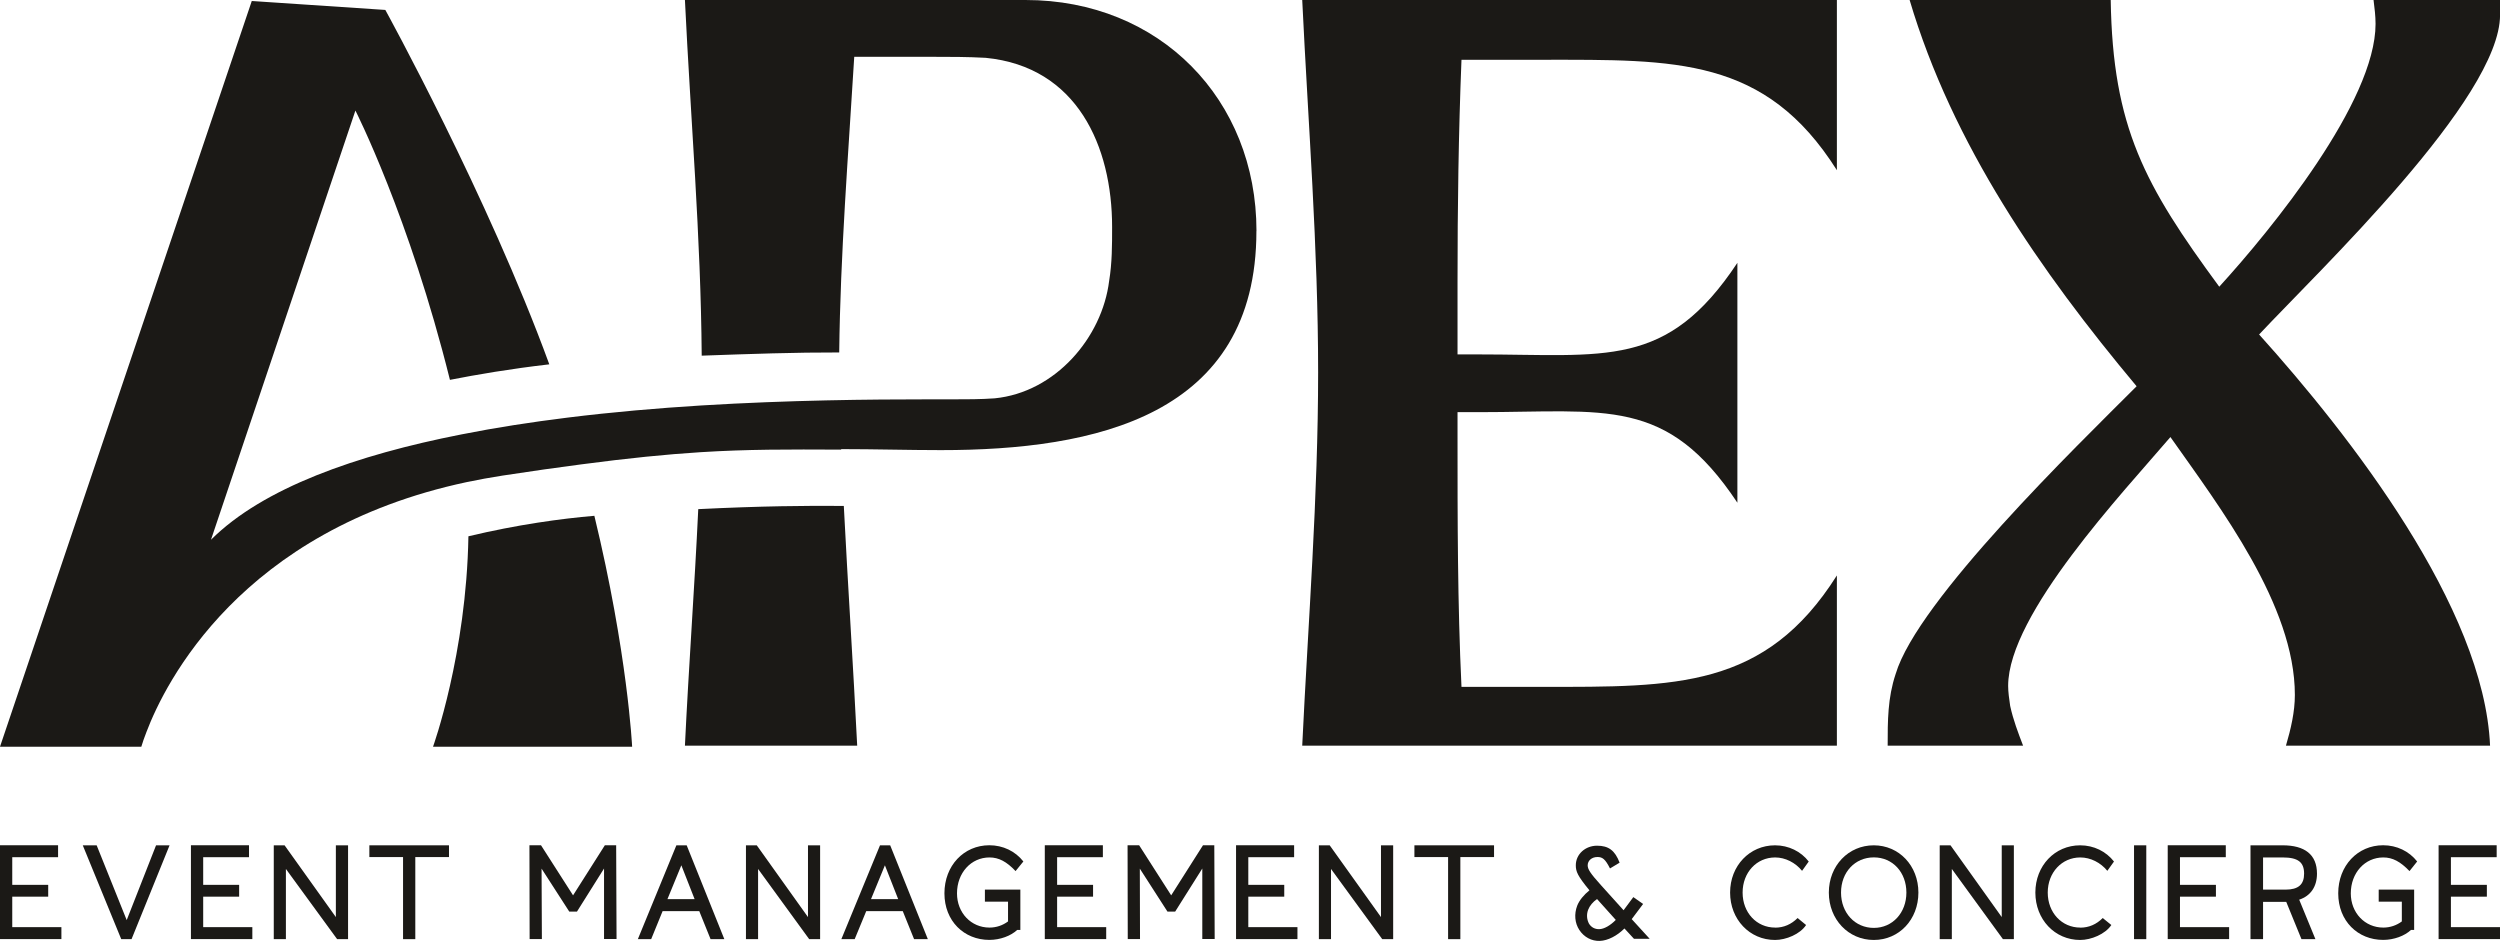
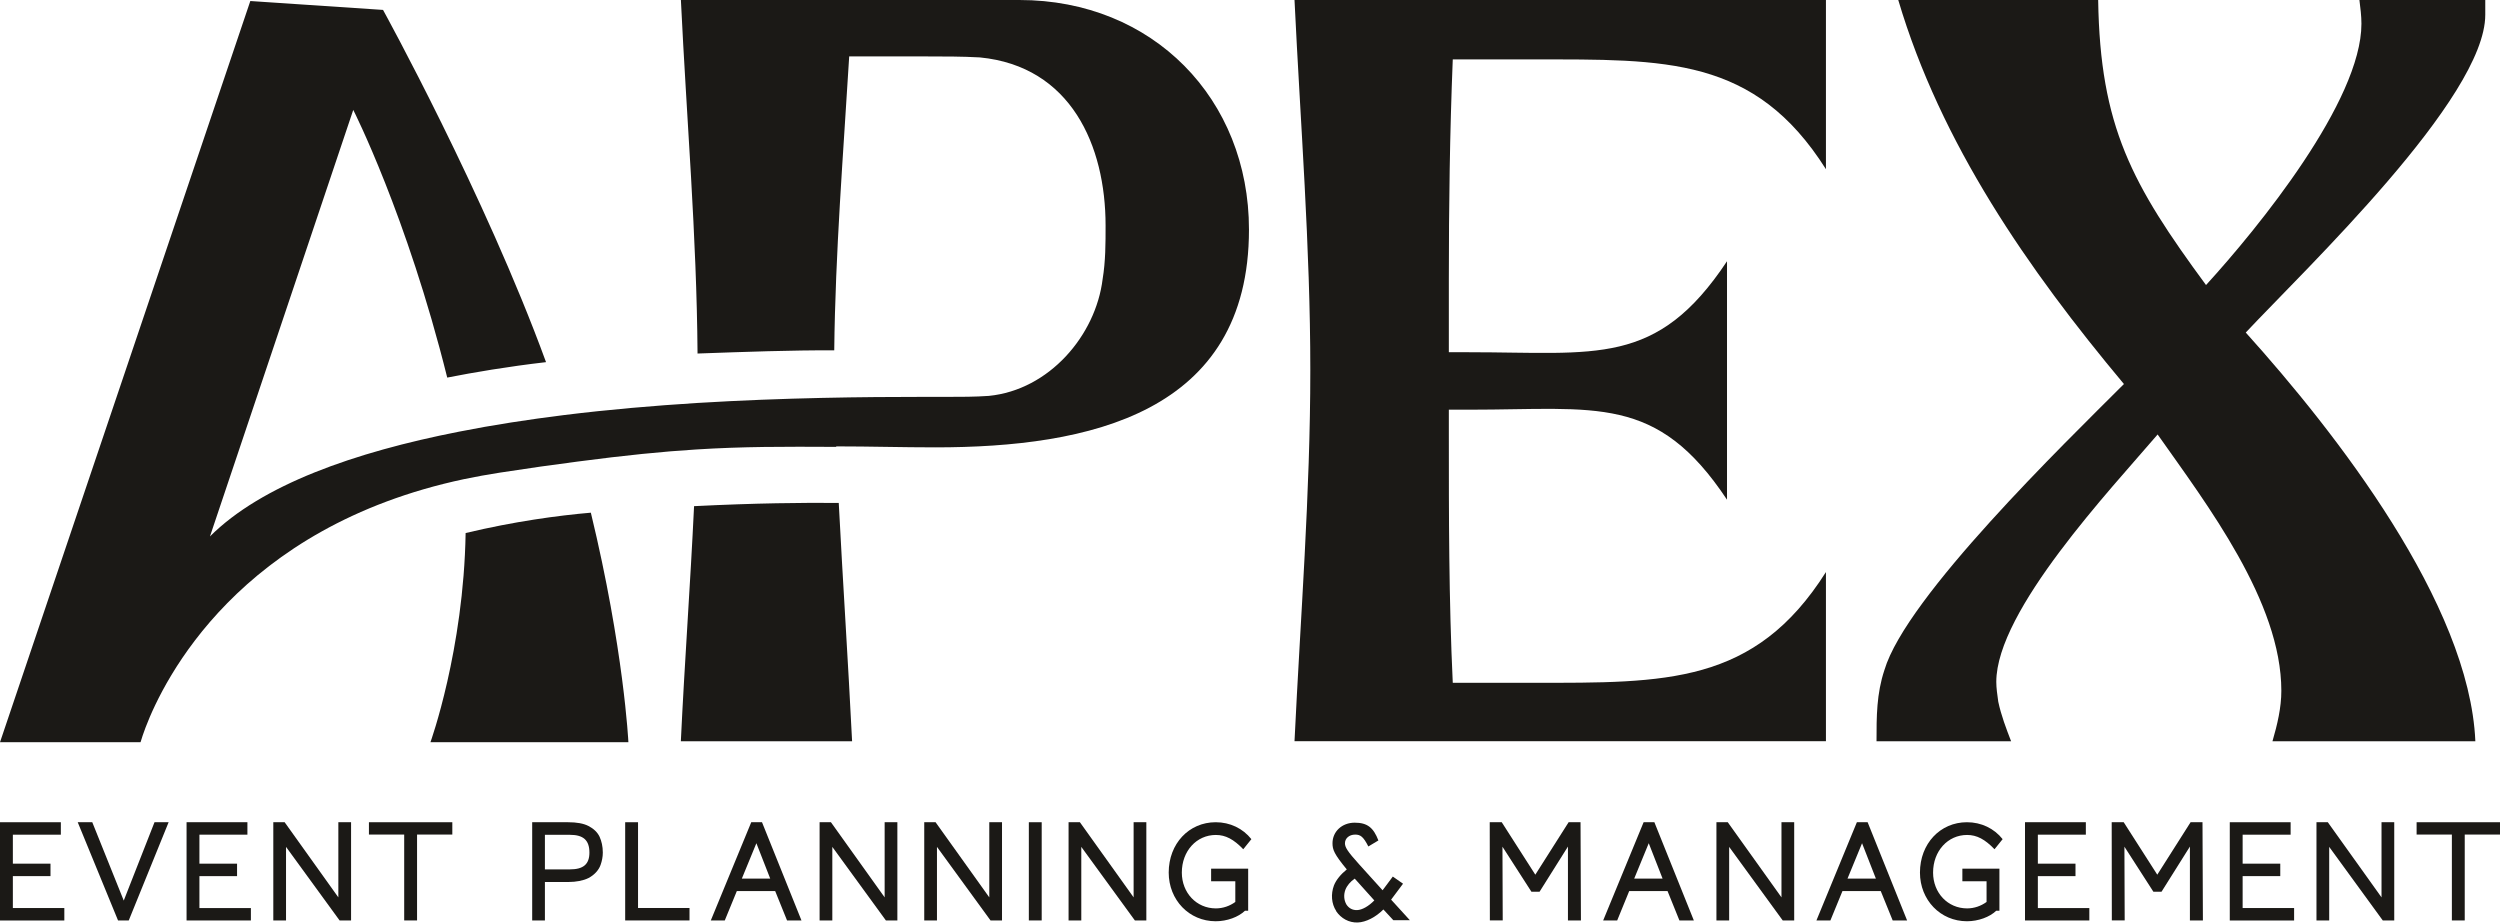
- <svg xmlns="http://www.w3.org/2000/svg" fill="#1b1916" id="Layer_2" data-name="Layer 2" viewBox="0 0 397.78 149.71">
+ <svg xmlns="http://www.w3.org/2000/svg" fill="#1b1916" id="Layer_2" data-name="Layer 2" viewBox="0 0 560 206.62">
  <g id="Layer_1-2" data-name="Layer 1">
    <g>
      <g>
-         <path d="M1.95,147.52v-4.85h5.72v-1.88H1.95v-4.4h7.29v-1.9H0v14.93h9.77v-1.9H1.95Z" />
-         <path d="M24.83,134.5l-4.67,11.9-4.78-11.9h-2.21l6.12,14.93h1.64l6.05-14.93h-2.16Z" />
-         <path d="M32.33,147.52v-4.85h5.72v-1.88h-5.72v-4.4h7.29v-1.9h-9.24v14.93h9.77v-1.9h-7.83Z" />
-         <path d="M53.44,134.5v11.42l-8.16-11.42h-1.72v14.93h1.93v-11.17l8.15,11.17h1.74v-14.93h-1.93Z" />
-         <path d="M58.77,134.5v1.87h5.36v13.06h1.95v-13.06h5.36v-1.87h-12.67Z" />
-         <path d="M98.1,149.42l-.06-14.93h-1.8l-5.06,7.97-5.1-7.97h-1.84l.03,14.93h1.95l-.05-11.21,4.41,6.84h1.22l4.31-6.86v11.22h1.98Z" />
-         <path d="M109.26,134.5h-1.64l-6.13,14.93h2.12l1.82-4.46h5.83l1.8,4.46h2.19l-5.99-14.93ZM106.2,143.06l2.21-5.38,2.11,5.38h-4.31Z" />
-         <path d="M128.56,134.5v11.42l-8.15-11.42h-1.72v14.93h1.93v-11.17l8.13,11.17h1.74v-14.93h-1.93Z" />
-         <path d="M141.65,134.5h-1.63l-6.15,14.93h2.12l1.84-4.46h5.81l1.8,4.46h2.19l-5.99-14.93ZM138.59,143.06l2.21-5.38,2.11,5.38h-4.32Z" />
-         <path d="M156.72,143.47h3.67v3.14c-.84.63-1.87.98-2.95.98-2.93,0-5.17-2.35-5.17-5.44,0-3.27,2.24-5.72,5.17-5.72,1.48,0,2.72.66,4.15,2.17l1.24-1.53c-1.29-1.64-3.25-2.58-5.41-2.58-4.07,0-7.15,3.25-7.15,7.65s3.11,7.41,7.15,7.41c1.71,0,3.43-.64,4.43-1.59h.5v-6.41h-5.64v1.92Z" />
-         <path d="M168.2,147.52v-4.85h5.72v-1.88h-5.72v-4.4h7.28v-1.9h-9.24v14.93h9.77v-1.9h-7.81Z" />
-         <path d="M193.27,149.42l-.06-14.93h-1.8l-5.06,7.97-5.1-7.97h-1.84l.03,14.93h1.95l-.03-11.21,4.4,6.84h1.22l4.32-6.86v11.22h1.98Z" />
-         <path d="M198.62,147.52v-4.85h5.72v-1.88h-5.72v-4.4h7.29v-1.9h-9.24v14.93h9.77v-1.9h-7.82Z" />
-         <path d="M219.73,134.5v11.42l-8.16-11.42h-1.72v14.93h1.93v-11.17l8.15,11.17h1.74v-14.93h-1.93Z" />
-         <path d="M225.05,134.5v1.87h5.36v13.06h1.95v-13.06h5.36v-1.87h-12.67Z" />
-         <path d="M259.62,146.25l1.82-2.42-1.56-1.09-1.55,2.09-3.57-3.96c-1.79-1.98-2.14-2.59-2.14-3.19,0-.74.64-1.32,1.55-1.32.79,0,1.24.31,2,1.82l1.53-.92c-.74-1.93-1.74-2.7-3.59-2.7s-3.38,1.34-3.38,3.12c0,.98.26,1.66,2.17,3.98-.89.72-1.61,1.58-1.95,2.45-.5,1.32-.39,2.75.34,3.86.74,1.13,1.95,1.79,3.27,1.74,1.27-.05,2.74-.81,3.91-1.98l1.51,1.64h2.5l-2.85-3.12ZM254.47,147.84c-.68.02-1.26-.27-1.64-.87-.35-.66-.42-1.45-.14-2.21.26-.66.74-1.24,1.42-1.71l2.98,3.32c-.85.87-1.85,1.45-2.61,1.47Z" />
-         <path d="M282.45,147.59c-2.96,0-5.18-2.38-5.18-5.57s2.22-5.59,5.18-5.59c1.61,0,3.22.82,4.28,2.13l1.06-1.48c-1.24-1.61-3.2-2.58-5.36-2.58-4.04,0-7.15,3.25-7.15,7.52s3.11,7.54,7.15,7.54c1.74,0,3.99-.92,4.94-2.38l-1.35-1.11c-1,1-2.19,1.53-3.57,1.53Z" />
-         <path d="M298.14,134.5c-4.04,0-7.15,3.25-7.15,7.52s3.11,7.54,7.15,7.54,7.1-3.25,7.1-7.54-3.09-7.52-7.1-7.52ZM298.15,147.64c-2.99,0-5.22-2.38-5.22-5.62s2.22-5.6,5.22-5.6,5.18,2.38,5.18,5.6-2.21,5.62-5.18,5.62Z" />
-         <path d="M318.5,134.5v11.42l-8.15-11.42h-1.72v14.93h1.93v-11.17l8.13,11.17h1.74v-14.93h-1.93Z" />
-         <path d="M331,147.59c-2.95,0-5.18-2.38-5.18-5.57s2.24-5.59,5.18-5.59c1.63,0,3.24.82,4.3,2.13l1.06-1.48c-1.26-1.61-3.2-2.58-5.38-2.58-4.04,0-7.13,3.25-7.13,7.52s3.09,7.54,7.13,7.54c1.74,0,3.99-.92,4.96-2.38l-1.37-1.11c-1,1-2.19,1.53-3.57,1.53Z" />
-         <path d="M339.55,134.5v14.93h1.95v-14.93h-1.95Z" />
-         <path d="M346.86,147.52v-4.85h5.72v-1.88h-5.72v-4.4h7.29v-1.9h-9.24v14.93h9.77v-1.9h-7.82Z" />
-         <path d="M368.66,139.01c0-3.04-1.95-4.51-5.46-4.51h-5.12v14.93h2v-5.93h3.69l2.42,5.93h2.22l-2.58-6.28c1.82-.6,2.83-2.08,2.83-4.14ZM363.65,141.55h-3.57v-5.12h3.12c2.46,0,3.41.76,3.41,2.58,0,1.72-.9,2.54-2.96,2.54Z" />
-         <path d="M378.49,143.47h3.67v3.14c-.84.63-1.87.98-2.95.98-2.93,0-5.17-2.35-5.17-5.44,0-3.27,2.24-5.72,5.17-5.72,1.48,0,2.72.66,4.17,2.17l1.22-1.53c-1.29-1.64-3.25-2.58-5.41-2.58-4.06,0-7.15,3.25-7.15,7.65s3.11,7.41,7.15,7.41c1.71,0,3.43-.64,4.43-1.59h.5v-6.41h-5.64v1.92Z" />
-         <path d="M389.97,147.52v-4.85h5.72v-1.88h-5.72v-4.4h7.28v-1.9h-9.24v14.93h9.77v-1.9h-7.81Z" />
+         <path d="M325.42,13.31h17.98c29.71,0,49.65-.66,65.61,24.59V0h-119.04c1.33,27.71,3.54,55.18,3.54,82.89s-2.21,55.43-3.54,83.14h119.04v-37.89c-15.96,25.25-35.9,24.81-65.61,24.81h-17.98c-.88-18.61-.88-37.23-.88-55.87v-5.31h4.67c28.38,0,41.9-3.54,57.64,20.16v-53.41c-15.74,23.7-29.26,20.38-57.86,20.38h-4.45v-16.18c0-16.62.22-33.02.88-49.43Z" />
+         <g>
+           <path d="M155.47,113.38c-.83,17.56-2.13,35.1-2.96,52.66h38.36c-.88-17.73-2.07-35.6-2.99-53.38-7.72-.08-18.67.03-32.42.72Z" />
+           <path d="M279.77,51.42C279.77,22.16,258.28,0,228.33,0h-75.81c1.27,26.47,3.54,52.75,3.73,79.19,11.04-.39,20.86-.75,30.62-.72.25-21.93,2.02-43.89,3.35-65.83h17.51c3.76,0,7.74,0,11.76.22,20.38,1.99,28.16,19.72,28.16,37.67,0,4.01,0,7.99-.66,11.98-1.55,12.64-11.98,24.84-25.5,26.17-3.1.22-6.22.22-9.54.22h-5.28c-12.81,0-30.87.17-50.42,1.36-9.74.61-19.86,1.47-29.87,2.71-7.99,1-15.93,2.21-23.59,3.73-23.37,4.59-44.17,11.89-55.76,23.46L79.13,24.62s12,23.59,21.05,59.96c5.89-1.16,13.5-2.46,22.13-3.46C108.64,43.68,85.8,2.22,85.8,2.22L56.07.23,0,166.26h31.48s0-.03.03-.11l.03-.08.22-.69c.08-.33.25-.75.41-1.22l.22-.61.22-.61c4.12-10.81,20.91-44.89,71.36-55.62,2.57-.53,5.2-1.02,7.94-1.44,6.53-1,12.28-1.83,17.48-2.49,10.7-1.41,19.03-2.24,26.58-2.71,10.51-.66,19.53-.64,31.34-.58v-.11c7.55,0,14.88.22,22.18.22,34.35,0,70.28-7.55,70.28-48.79Z" />
+           <path d="M556.67,0h-28.16c.22,1.77.45,3.55.45,5.32,0,17.29-23.06,45.67-34.81,58.53-16.63-22.61-23.72-35.47-24.16-63.85h-44.78c9.53,32.15,29.04,60.3,50.55,86.02-13.3,13.3-48.77,47.67-53.65,64.07-1.77,5.32-1.77,10.42-1.77,15.96h30.15c-1.11-2.88-2.22-5.76-2.88-8.87-.22-1.55-.44-3.1-.44-4.44,0-15.96,25.72-43.23,36.14-55.42,11.08,15.74,27.71,37.47,27.71,57.42,0,3.77-.89,7.54-1.99,11.31h45.45c-1.33-30.82-31.26-69.17-51.43-91.56,13.3-14.19,53.65-52.54,53.65-71.17V0Z" />
+           <path d="M104.3,119.41c-.44,26.25-7.88,46.85-7.88,46.85h44.34s-1-20.8-8.41-51.42c-7.39.64-17.15,1.96-28.05,4.56Z" />
+         </g>
      </g>
      <g>
-         <path d="M232.54,9.51h12.85c21.23,0,35.48-.47,46.88,17.57V0h-85.07c.95,19.8,2.53,39.43,2.53,59.23s-1.58,39.61-2.53,59.41h85.07v-27.08c-11.4,18.05-25.65,17.73-46.88,17.73h-12.85c-.63-13.3-.63-26.6-.63-39.92v-3.79h3.34c20.28,0,29.94-2.53,41.19,14.41v-38.17c-11.25,16.94-20.91,14.57-41.35,14.57h-3.18v-11.56c0-11.88.16-23.6.63-35.32Z" />
-         <g>
-           <path d="M111.1,81.02c-.59,12.55-1.52,25.08-2.12,37.63h27.41c-.63-12.67-1.48-25.44-2.13-38.15-5.51-.06-13.34.02-23.16.51Z" />
-           <path d="M199.92,36.75C199.92,15.83,184.56,0,163.16,0h-54.18c.91,18.91,2.53,37.69,2.67,56.59,7.89-.28,14.9-.53,21.88-.51.18-15.67,1.44-31.37,2.39-47.04h12.51c2.69,0,5.53,0,8.4.16,14.57,1.42,20.12,14.09,20.12,26.92,0,2.87,0,5.71-.47,8.56-1.11,9.03-8.56,17.75-18.22,18.7-2.21.16-4.45.16-6.82.16h-3.78c-9.15,0-22.06.12-36.03.97-6.96.43-14.19,1.05-21.35,1.94-5.71.71-11.38,1.58-16.86,2.67-16.7,3.28-31.56,8.5-39.85,16.76L56.55,17.59s8.58,16.86,15.04,42.85c4.21-.83,9.65-1.76,15.81-2.47C77.63,31.21,61.31,1.58,61.31,1.58L40.06.16,0,118.81h22.49s0-.02.02-.08l.02-.06.16-.49c.06-.24.18-.53.3-.87l.16-.43.16-.43c2.94-7.73,14.94-32.08,50.99-39.75,1.84-.38,3.72-.73,5.67-1.03,4.66-.71,8.78-1.3,12.49-1.78,7.65-1.01,13.6-1.6,18.99-1.94,7.51-.47,13.95-.45,22.39-.41v-.08c5.4,0,10.63.16,15.85.16,24.55,0,50.22-5.4,50.22-34.86Z" />
-           <path d="M397.78,0h-20.12c.16,1.27.32,2.54.32,3.8,0,12.36-16.48,32.63-24.87,41.82-11.88-16.16-16.95-25.35-17.27-45.63h-32c6.81,22.97,20.75,43.09,36.12,61.47-9.5,9.5-34.85,34.06-38.34,45.78-1.27,3.8-1.27,7.45-1.27,11.41h21.55c-.79-2.06-1.58-4.12-2.06-6.34-.16-1.11-.32-2.22-.32-3.17,0-11.41,18.38-30.89,25.82-39.6,7.92,11.25,19.8,26.77,19.8,41.03,0,2.69-.63,5.39-1.42,8.08h32.48c-.95-22.02-22.34-49.43-36.75-65.43,9.5-10.14,38.34-37.55,38.34-50.85V0Z" />
-           <path d="M74.53,85.33c-.32,18.76-5.63,33.48-5.63,33.48h31.68s-.71-14.86-6.01-36.74c-5.28.45-12.25,1.4-20.04,3.26Z" />
-         </g>
+         <path d="M0,206.18v-22h13.63v2.79H2.88v6.49h8.43v2.79H2.88v7.15h11.53v2.79H0Z" />
+         <path d="M26.44,206.18l-9.03-22h3.26l7.05,17.55,6.89-17.55h3.16l-8.93,22h-2.41Z" />
+         <path d="M41.79,206.18v-22h13.63v2.79h-10.75v6.49h8.43v2.79h-8.43v7.15h11.53v2.79h-14.42Z" />
+         <path d="M61.22,206.18v-22h2.54l12.03,16.83v-16.83h2.85v22h-2.57l-12-16.48v16.48h-2.85Z" />
+         <path d="M90.54,206.18v-19.24h-7.9v-2.76h18.68v2.76h-7.9v19.24h-2.88Z" />
+         <path d="M119.21,206.18v-22h8.05c1.94,0,3.48.28,4.57.85,1.16.6,2.01,1.41,2.48,2.41.44.97.72,2.16.72,3.54,0,.97-.19,1.88-.5,2.76-.41,1.19-1.44,2.29-2.73,2.95-1.13.56-2.7.88-4.54.88h-5.2v8.62h-2.85ZM122.06,194.74h5.61c3.01,0,4.36-1.16,4.36-3.76,0-2.79-1.38-3.98-4.36-3.98h-5.61v7.74Z" />
+         <path d="M140.04,206.18v-22h2.88v19.21h11.53v2.79h-14.42Z" />
+         <path d="M159.22,206.18l9.06-22h2.41l8.84,22h-3.23l-2.66-6.58h-8.59l-2.7,6.58h-3.13ZM166.17,196.81h6.36l-3.1-7.93-3.26,7.93Z" />
+         <path d="M183.59,206.18v-22h2.54l12.03,16.83v-16.83h2.85v22h-2.57l-12-16.48v16.48h-2.85Z" />
+         <path d="M207.03,206.18v-22h2.54l12.03,16.83v-16.83h2.85v22h-2.57l-12-16.48v16.48h-2.85Z" />
+         <path d="M230.46,206.18v-22h2.88v22h-2.88Z" />
+         <path d="M239.36,206.18v-22h2.54l12.03,16.83v-16.83h2.85v22h-2.57l-12-16.48v16.48h-2.85Z" />
+         <path d="M261.79,195.46c0-6.49,4.54-11.28,10.53-11.28,3.2,0,6.08,1.38,7.99,3.79l-1.82,2.26c-2.13-2.22-3.95-3.2-6.14-3.2-4.32,0-7.62,3.6-7.62,8.43,0,4.54,3.29,8.02,7.62,8.02,1.6,0,3.1-.53,4.36-1.44v-4.64h-5.42v-2.82h8.3v9.43h-.72c-1.47,1.41-4.01,2.35-6.55,2.35-5.95,0-10.53-4.76-10.53-10.91Z" />
+         <path d="M299.3,204.05c-1.06-1.63-1.22-3.76-.5-5.7.5-1.28,1.57-2.54,2.88-3.6-2.82-3.42-3.2-4.42-3.2-5.86,0-2.63,2.13-4.61,4.98-4.61s4.2,1.13,5.3,3.98l-2.25,1.35c-1.13-2.23-1.79-2.66-2.95-2.66-1.35,0-2.29.85-2.29,1.94,0,.88.53,1.79,3.16,4.7l5.27,5.83,2.29-3.07,2.29,1.6-2.67,3.57,4.2,4.61h-3.7l-2.23-2.41c-1.72,1.72-3.88,2.85-5.77,2.92-1.94.06-3.73-.91-4.83-2.57ZM307.85,201.7l-4.39-4.89c-1,.69-1.72,1.54-2.1,2.51-.41,1.13-.32,2.29.22,3.26.56.88,1.41,1.32,2.41,1.28,1.13-.03,2.6-.88,3.85-2.16Z" />
+         <path d="M333.73,206.18l-.03-22h2.69l7.52,11.75,7.46-11.75h2.67l.09,22h-2.91v-16.55l-6.36,10.12h-1.82l-6.49-10.09.06,16.51h-2.88Z" />
+         <path d="M359.11,206.18l9.06-22h2.41l8.84,22h-3.23l-2.66-6.58h-8.59l-2.69,6.58h-3.13ZM366.06,196.81h6.36l-3.1-7.93-3.26,7.93Z" />
+         <path d="M384.48,206.18v-22h2.54l12.03,16.83v-16.83h2.85v22h-2.57l-12-16.48v16.48h-2.85Z" />
+         <path d="M406.88,206.18l9.06-22h2.41l8.84,22h-3.23l-2.67-6.58h-8.58l-2.7,6.58h-3.13ZM413.84,196.81h6.36l-3.1-7.93-3.26,7.93Z" />
+         <path d="M430.07,195.46c0-6.49,4.54-11.28,10.53-11.28,3.2,0,6.08,1.38,7.99,3.79l-1.82,2.26c-2.13-2.22-3.95-3.2-6.14-3.2-4.32,0-7.62,3.6-7.62,8.43,0,4.54,3.29,8.02,7.62,8.02,1.6,0,3.1-.53,4.36-1.44v-4.64h-5.42v-2.82h8.3v9.43h-.72c-1.47,1.41-4.01,2.35-6.55,2.35-5.95,0-10.53-4.76-10.53-10.91Z" />
+         <path d="M453.6,206.18v-22h13.63v2.79h-10.75v6.49h8.43v2.79h-8.43v7.15h11.53v2.79h-14.42Z" />
+         <path d="M473.05,206.18l-.03-22h2.69l7.52,11.75,7.46-11.75h2.67l.09,22h-2.91v-16.55l-6.36,10.12h-1.82l-6.49-10.09.06,16.51h-2.88Z" />
+         <path d="M499.47,206.18v-22h13.63v2.79h-10.75v6.49h8.43v2.79h-8.43v7.15h11.53v2.79h-14.41Z" />
+         <path d="M518.89,206.18v-22h2.54l12.03,16.83v-16.83h2.85v22h-2.57l-12-16.48v16.48h-2.85Z" />
+         <path d="M549.22,206.18v-19.24h-7.9v-2.76h18.68v2.76h-7.9v19.24h-2.88Z" />
      </g>
    </g>
  </g>
</svg>
